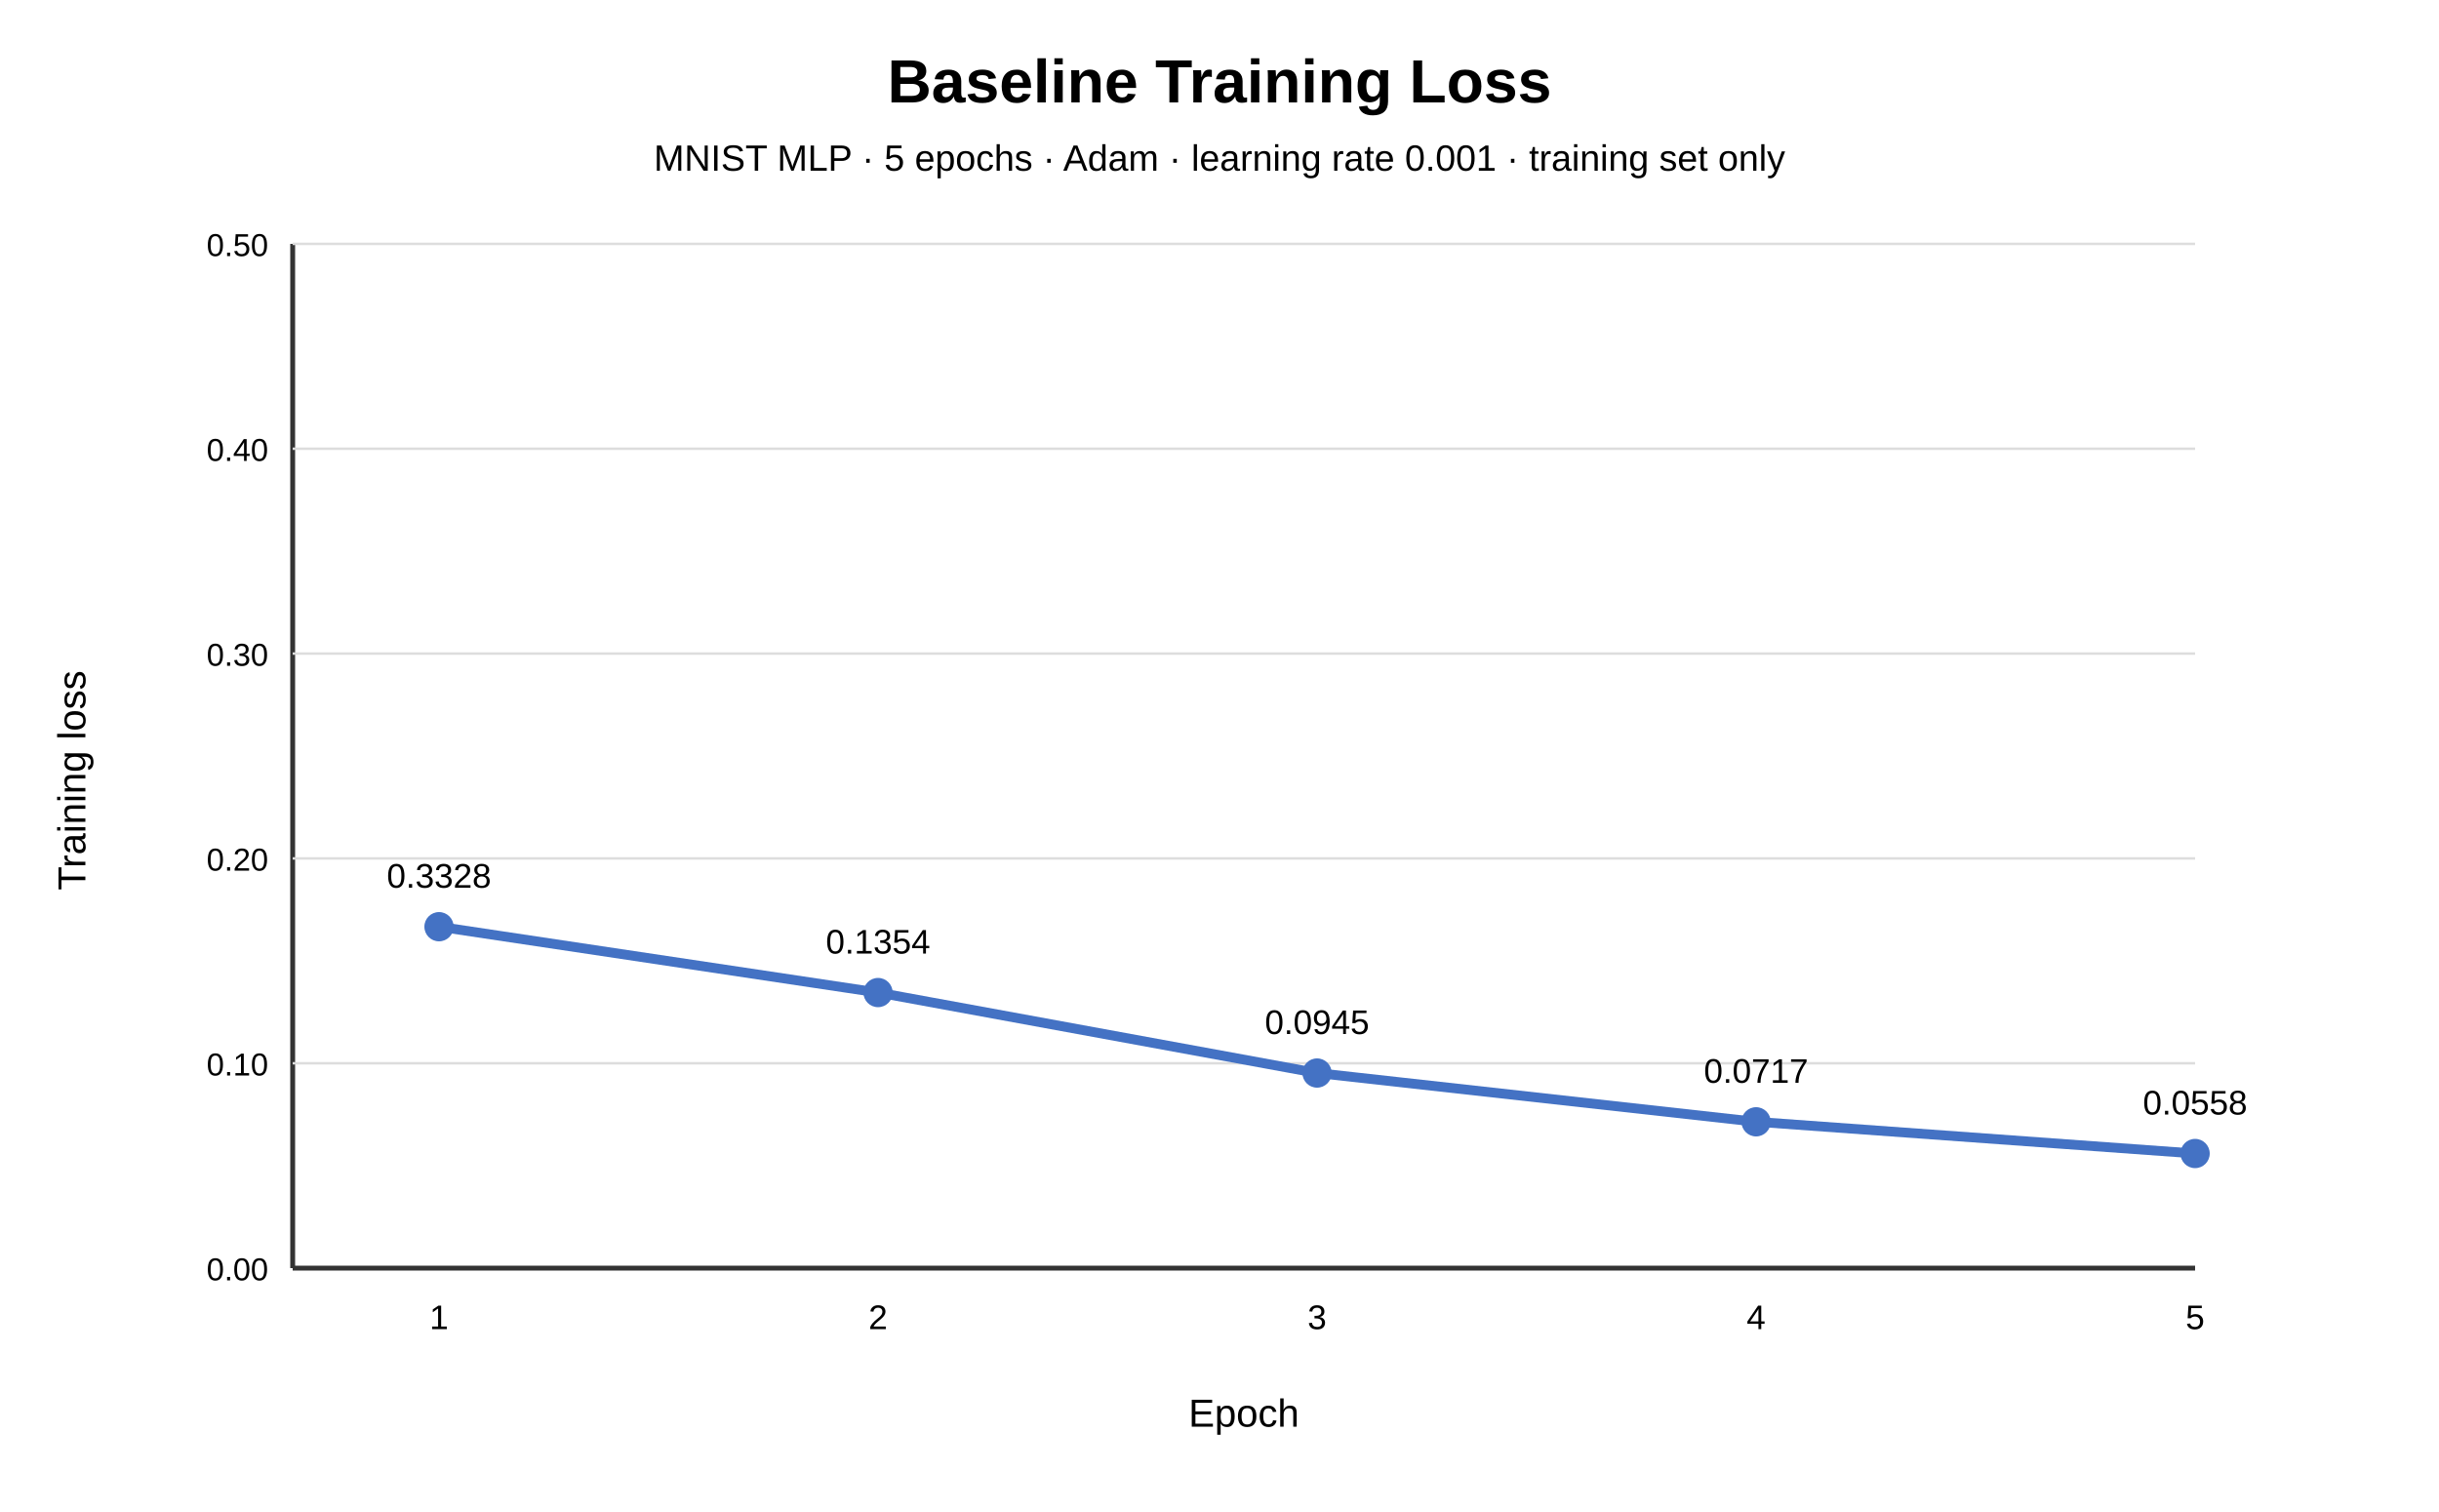
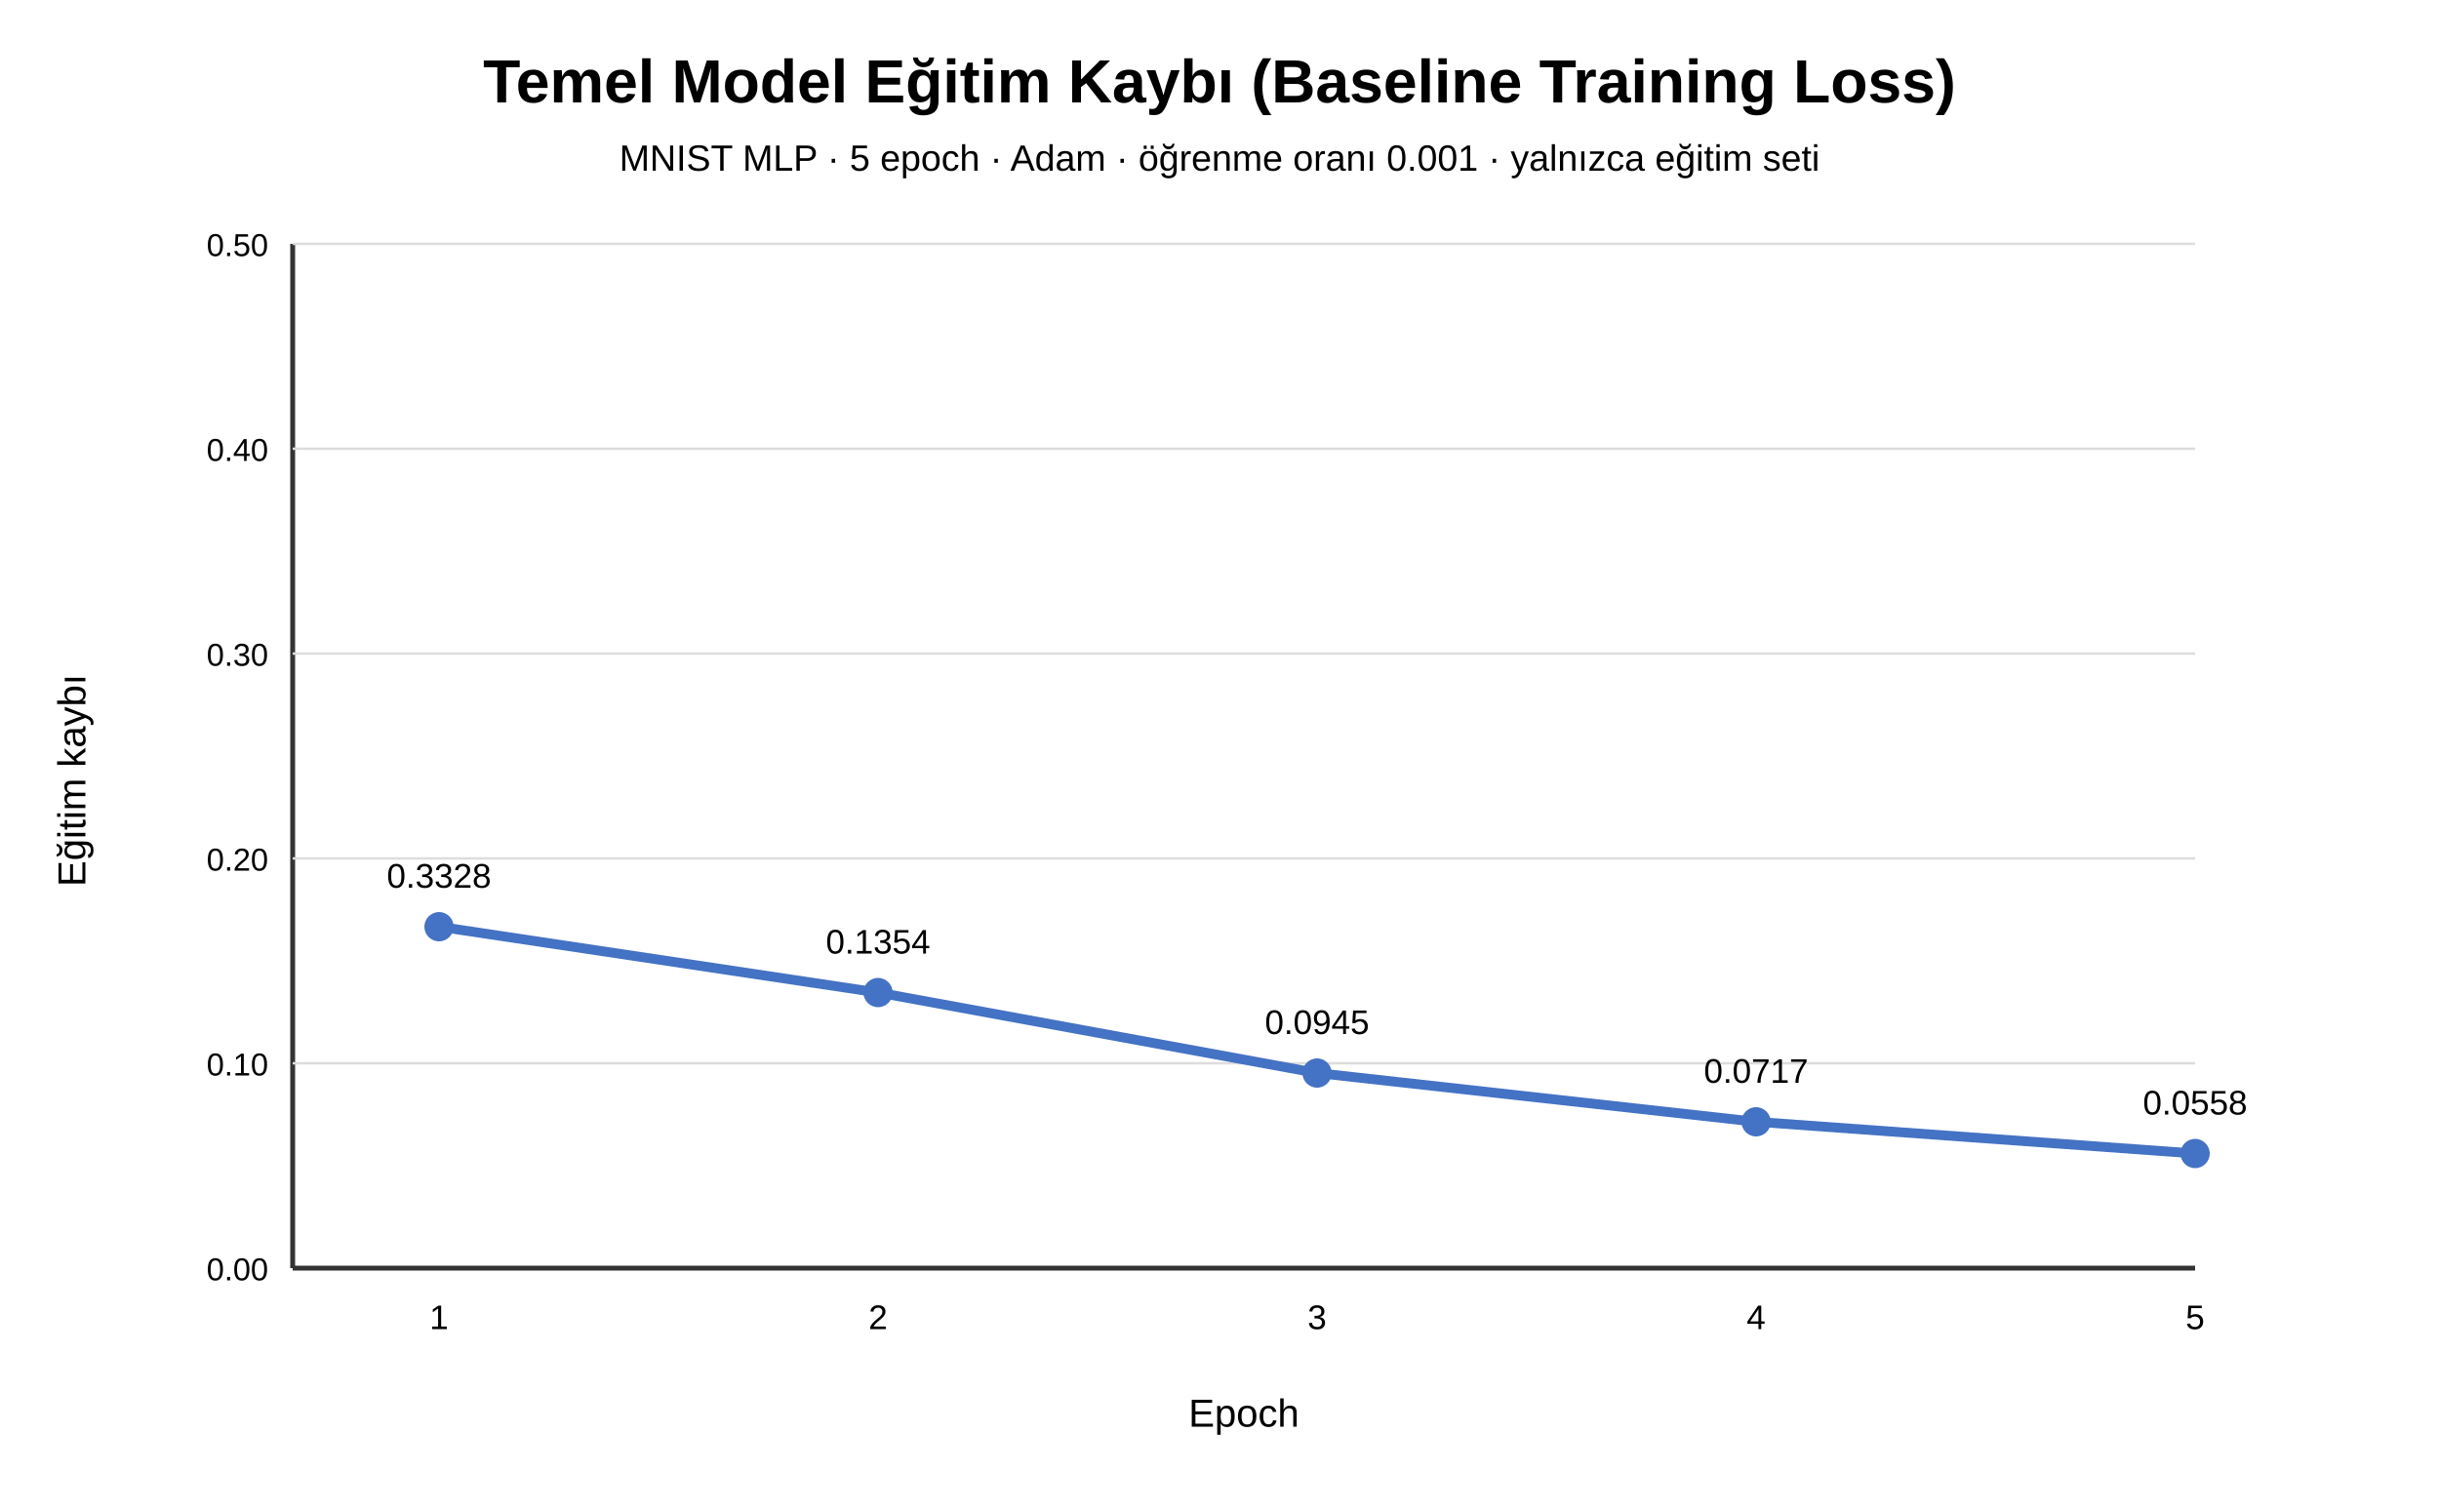
<svg xmlns="http://www.w3.org/2000/svg" width="1000" height="620" viewBox="0 0 1000 620">
  <rect width="1000" height="620" fill="white" />
-   <text x="500" y="42" text-anchor="middle" font-family="Arial" font-size="25" font-weight="bold">Baseline Training Loss</text>
-   <text x="500" y="70" text-anchor="middle" font-family="Arial" font-size="15">MNIST MLP · 5 epochs · Adam · learning rate 0.001 · training set only</text>
+   <text x="500" y="42" text-anchor="middle" font-family="Arial" font-size="25" font-weight="bold">Temel Model Eğitim Kaybı (Baseline Training Loss)</text>
+   <text x="500" y="70" text-anchor="middle" font-family="Arial" font-size="15">MNIST MLP · 5 epoch · Adam · öğrenme oranı 0.001 · yalnızca eğitim seti</text>
  <line x1="120" y1="520" x2="900" y2="520" stroke="#333" stroke-width="2" />
  <line x1="120" y1="100" x2="120" y2="520" stroke="#333" stroke-width="2" />
  <g stroke="#ddd">
    <line x1="120" y1="436" x2="900" y2="436" />
    <line x1="120" y1="352" x2="900" y2="352" />
    <line x1="120" y1="268" x2="900" y2="268" />
    <line x1="120" y1="184" x2="900" y2="184" />
    <line x1="120" y1="100" x2="900" y2="100" />
  </g>
  <g font-family="Arial" font-size="13" text-anchor="end">
    <text x="110" y="525">0.00</text>
    <text x="110" y="441">0.10</text>
    <text x="110" y="357">0.20</text>
    <text x="110" y="273">0.30</text>
    <text x="110" y="189">0.40</text>
    <text x="110" y="105">0.50</text>
  </g>
  <polyline points="180,380 360,407 540,440 720,460 900,473" fill="none" stroke="#4472C4" stroke-width="4" />
  <g fill="#4472C4">
    <circle cx="180" cy="380" r="6" />
    <circle cx="360" cy="407" r="6" />
    <circle cx="540" cy="440" r="6" />
    <circle cx="720" cy="460" r="6" />
    <circle cx="900" cy="473" r="6" />
  </g>
  <g font-family="Arial" font-size="14" text-anchor="middle">
    <text x="180" y="364">0.3328</text>
    <text x="360" y="391">0.1354</text>
    <text x="540" y="424">0.0945</text>
    <text x="720" y="444">0.0717</text>
    <text x="900" y="457">0.0558</text>
    <text x="180" y="545">1</text>
    <text x="360" y="545">2</text>
    <text x="540" y="545">3</text>
    <text x="720" y="545">4</text>
    <text x="900" y="545">5</text>
  </g>
  <text x="510" y="585" text-anchor="middle" font-family="Arial" font-size="16">Epoch</text>
-   <text x="35" y="320" transform="rotate(-90 35 320)" text-anchor="middle" font-family="Arial" font-size="16">Training loss</text>
+   <text x="35" y="320" transform="rotate(-90 35 320)" text-anchor="middle" font-family="Arial" font-size="16">Eğitim kaybı</text>
</svg>
